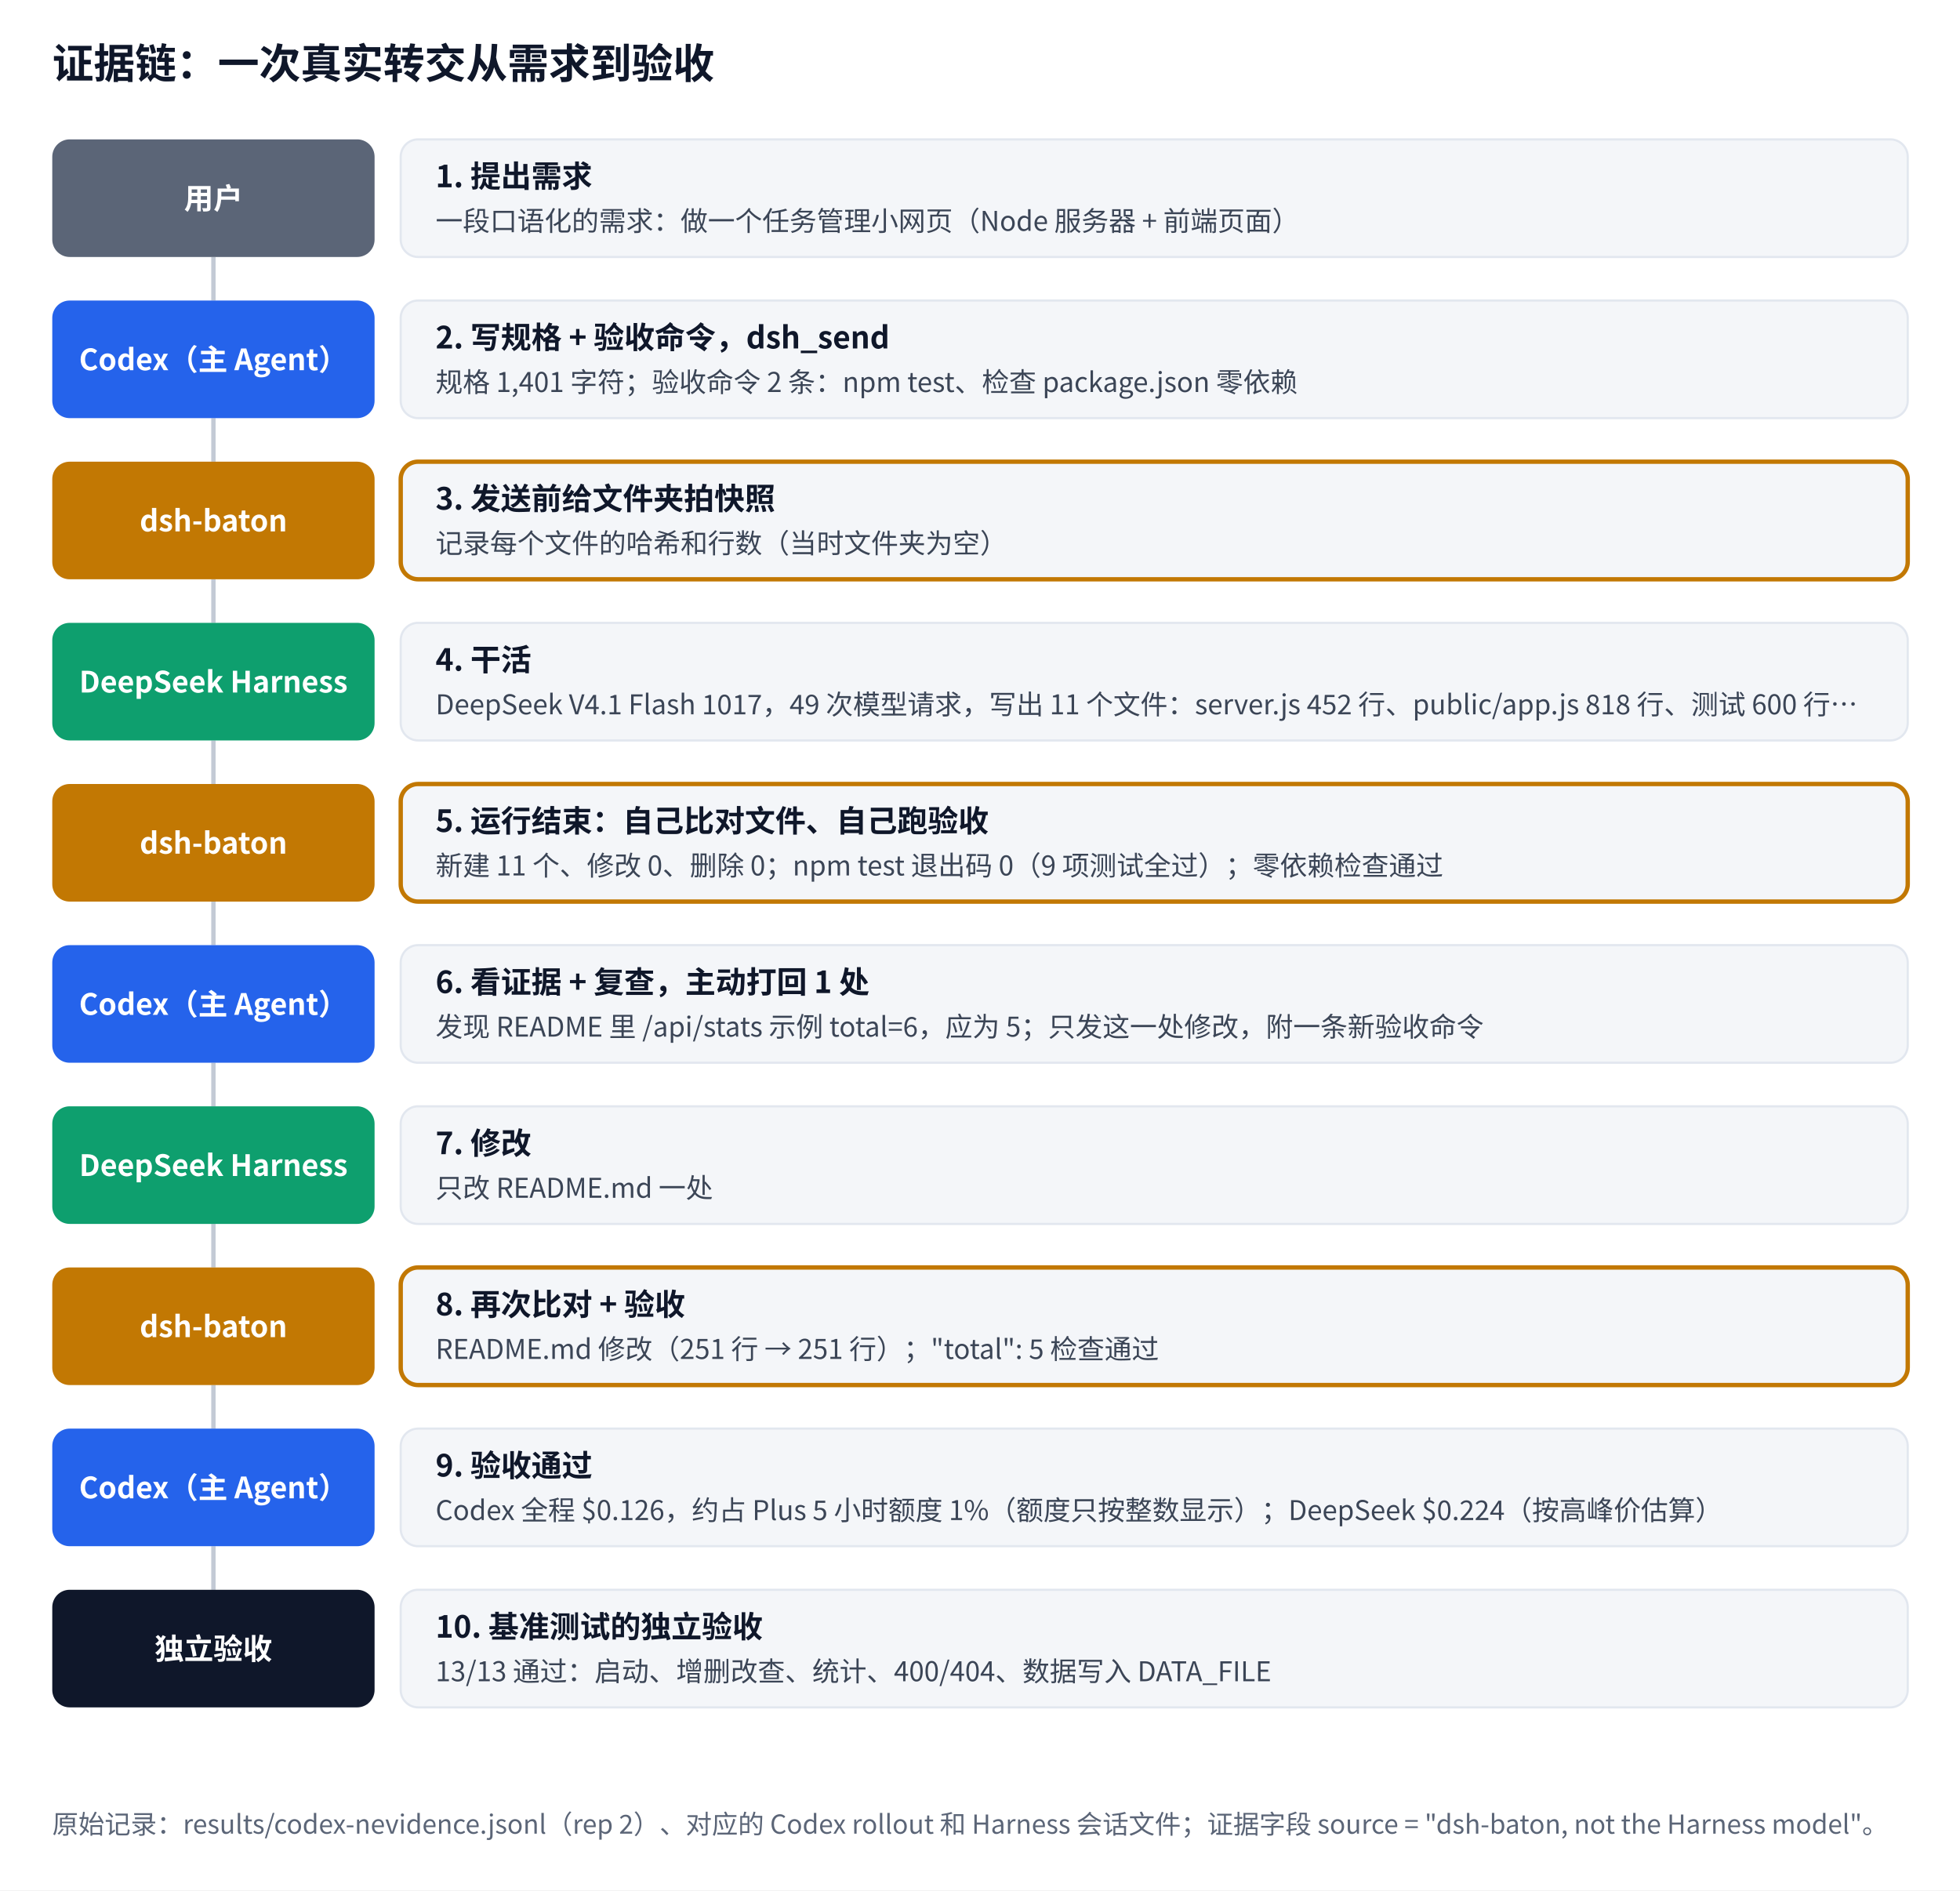
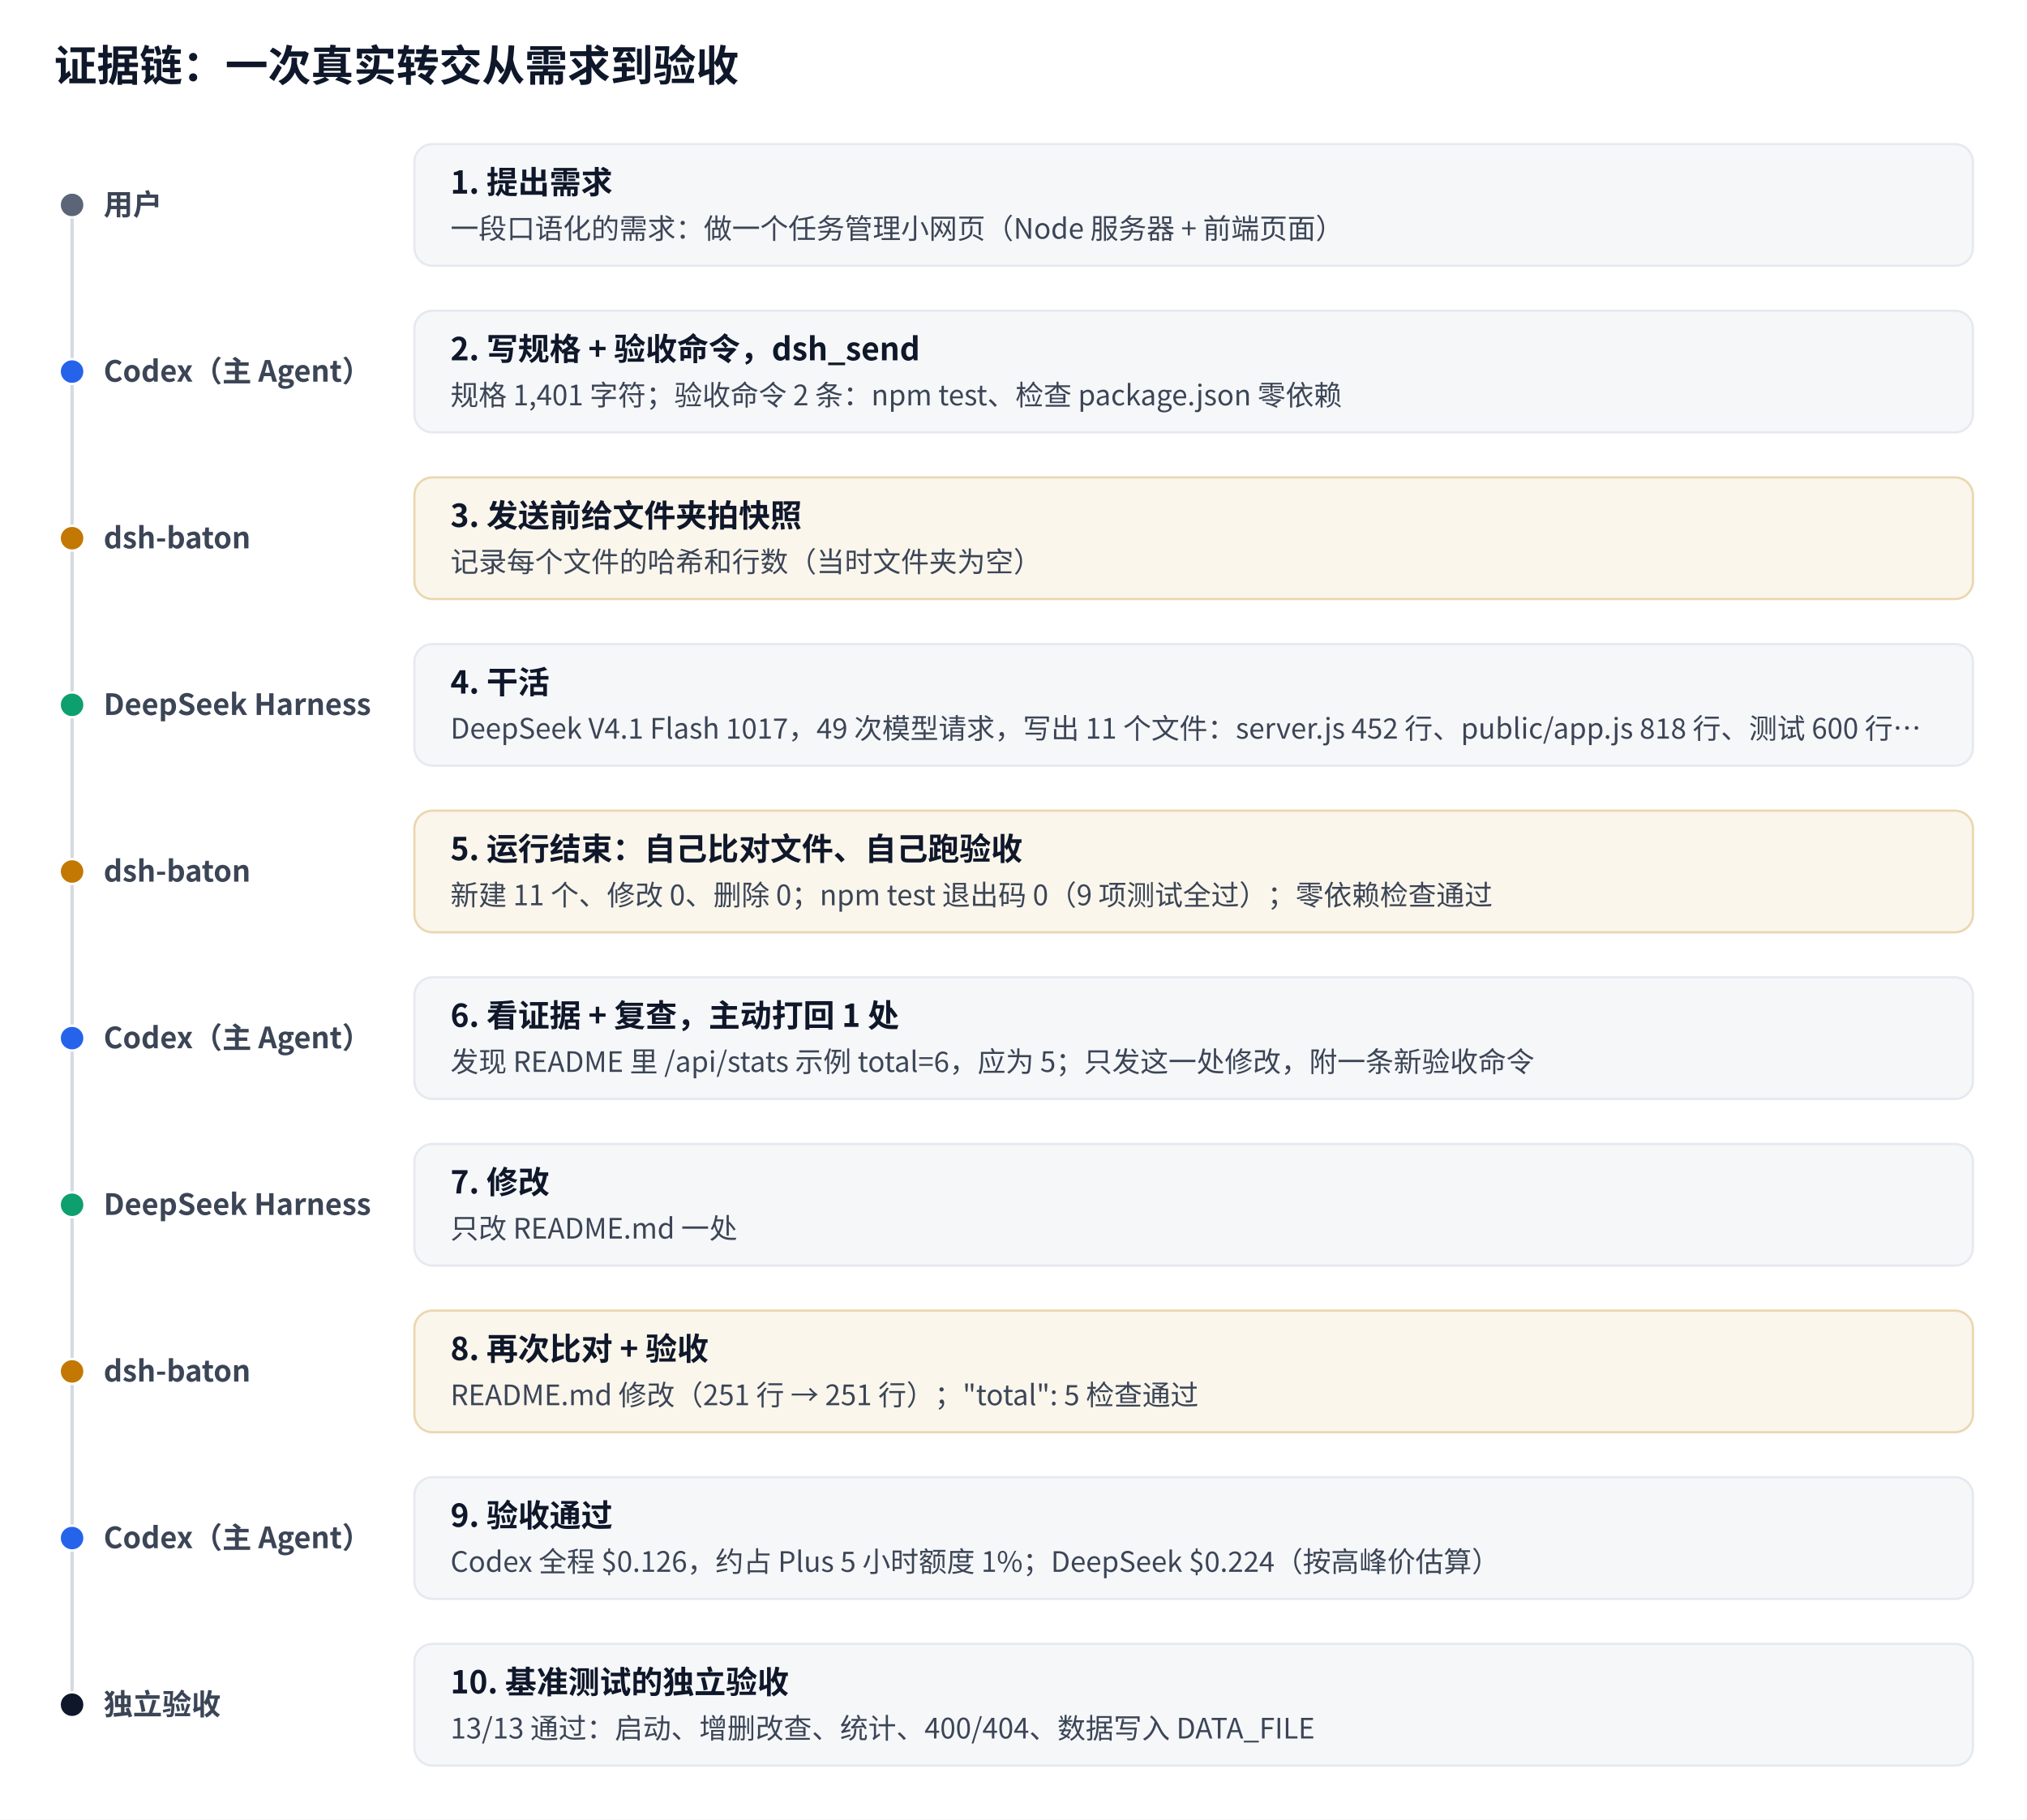
- <svg xmlns="http://www.w3.org/2000/svg" width="900" height="868" viewBox="0 0 900 868" font-family="-apple-system, 'PingFang SC', 'Noto Sans CJK SC', Helvetica, Arial, sans-serif">
-   <rect width="900" height="868" fill="#FFFFFF" />
+ <svg xmlns="http://www.w3.org/2000/svg" width="900" height="808" viewBox="0 0 900 808" font-family="-apple-system, 'PingFang SC', 'Noto Sans CJK SC', Helvetica, Arial, sans-serif">
+   <rect width="900" height="808" fill="#FFFFFF" />
  <text x="24" y="36" font-size="19" font-weight="600" fill="#0F172A">证据链：一次真实转交从需求到验收</text>
-   <line x1="98" x2="98" y1="118" y2="138" stroke="#C3CAD5" stroke-width="2" />
-   <rect x="24" y="64" width="148" height="54" rx="8" fill="#5B6577" />
-   <text x="98" y="96" font-size="13.5" font-weight="600" fill="#FFFFFF" text-anchor="middle">用户</text>
-   <rect x="184" y="64" width="692" height="54" rx="8" fill="#F4F6F9" stroke="#E2E7EF" stroke-width="1" />
+   <line x1="32" x2="32" y1="97" y2="159" stroke="#D5DAE2" stroke-width="1.5" />
+   <circle cx="32" cy="91" r="5" fill="#5B6577" />
+   <text x="46" y="95.5" font-size="13" font-weight="600" fill="#3B4556">用户</text>
+   <rect x="184" y="64" width="692" height="54" rx="8" fill="#F6F7F9" stroke="#E6E9EF" stroke-width="1" />
  <text x="200" y="86" font-size="14" font-weight="600" fill="#0F172A">1. 提出需求</text>
  <text x="200" y="106" font-size="12.5" fill="#3B4556">一段口语化的需求：做一个任务管理小网页（Node 服务器 + 前端页面）</text>
-   <line x1="98" x2="98" y1="192" y2="212" stroke="#C3CAD5" stroke-width="2" />
-   <rect x="24" y="138" width="148" height="54" rx="8" fill="#2563EB" />
-   <text x="98" y="170" font-size="13.5" font-weight="600" fill="#FFFFFF" text-anchor="middle">Codex（主 Agent）</text>
-   <rect x="184" y="138" width="692" height="54" rx="8" fill="#F4F6F9" stroke="#E2E7EF" stroke-width="1" />
+   <line x1="32" x2="32" y1="171" y2="233" stroke="#D5DAE2" stroke-width="1.5" />
+   <circle cx="32" cy="165" r="5" fill="#2563EB" />
+   <text x="46" y="169.5" font-size="13" font-weight="600" fill="#3B4556">Codex（主 Agent）</text>
+   <rect x="184" y="138" width="692" height="54" rx="8" fill="#F6F7F9" stroke="#E6E9EF" stroke-width="1" />
  <text x="200" y="160" font-size="14" font-weight="600" fill="#0F172A">2. 写规格 + 验收命令，dsh_send</text>
  <text x="200" y="180" font-size="12.5" fill="#3B4556">规格 1,401 字符；验收命令 2 条：npm test、检查 package.json 零依赖</text>
-   <line x1="98" x2="98" y1="266" y2="286" stroke="#C3CAD5" stroke-width="2" />
-   <rect x="24" y="212" width="148" height="54" rx="8" fill="#C27803" />
-   <text x="98" y="244" font-size="13.5" font-weight="600" fill="#FFFFFF" text-anchor="middle">dsh-baton</text>
-   <rect x="184" y="212" width="692" height="54" rx="8" fill="#F4F6F9" stroke="#C27803" stroke-width="2" />
+   <line x1="32" x2="32" y1="245" y2="307" stroke="#D5DAE2" stroke-width="1.5" />
+   <circle cx="32" cy="239" r="5" fill="#C27803" />
+   <text x="46" y="243.5" font-size="13" font-weight="600" fill="#3B4556">dsh-baton</text>
+   <rect x="184" y="212" width="692" height="54" rx="8" fill="#FBF6EC" stroke="#EAD7B0" stroke-width="1" />
  <text x="200" y="234" font-size="14" font-weight="600" fill="#0F172A">3. 发送前给文件夹拍快照</text>
  <text x="200" y="254" font-size="12.5" fill="#3B4556">记录每个文件的哈希和行数（当时文件夹为空）</text>
-   <line x1="98" x2="98" y1="340" y2="360" stroke="#C3CAD5" stroke-width="2" />
-   <rect x="24" y="286" width="148" height="54" rx="8" fill="#0E9F6E" />
-   <text x="98" y="318" font-size="13.5" font-weight="600" fill="#FFFFFF" text-anchor="middle">DeepSeek Harness</text>
-   <rect x="184" y="286" width="692" height="54" rx="8" fill="#F4F6F9" stroke="#E2E7EF" stroke-width="1" />
+   <line x1="32" x2="32" y1="319" y2="381" stroke="#D5DAE2" stroke-width="1.5" />
+   <circle cx="32" cy="313" r="5" fill="#0E9F6E" />
+   <text x="46" y="317.5" font-size="13" font-weight="600" fill="#3B4556">DeepSeek Harness</text>
+   <rect x="184" y="286" width="692" height="54" rx="8" fill="#F6F7F9" stroke="#E6E9EF" stroke-width="1" />
  <text x="200" y="308" font-size="14" font-weight="600" fill="#0F172A">4. 干活</text>
  <text x="200" y="328" font-size="12.5" fill="#3B4556">DeepSeek V4.1 Flash 1017，49 次模型请求，写出 11 个文件：server.js 452 行、public/app.js 818 行、测试 600 行…</text>
-   <line x1="98" x2="98" y1="414" y2="434" stroke="#C3CAD5" stroke-width="2" />
-   <rect x="24" y="360" width="148" height="54" rx="8" fill="#C27803" />
-   <text x="98" y="392" font-size="13.5" font-weight="600" fill="#FFFFFF" text-anchor="middle">dsh-baton</text>
-   <rect x="184" y="360" width="692" height="54" rx="8" fill="#F4F6F9" stroke="#C27803" stroke-width="2" />
+   <line x1="32" x2="32" y1="393" y2="455" stroke="#D5DAE2" stroke-width="1.5" />
+   <circle cx="32" cy="387" r="5" fill="#C27803" />
+   <text x="46" y="391.5" font-size="13" font-weight="600" fill="#3B4556">dsh-baton</text>
+   <rect x="184" y="360" width="692" height="54" rx="8" fill="#FBF6EC" stroke="#EAD7B0" stroke-width="1" />
  <text x="200" y="382" font-size="14" font-weight="600" fill="#0F172A">5. 运行结束：自己比对文件、自己跑验收</text>
  <text x="200" y="402" font-size="12.5" fill="#3B4556">新建 11 个、修改 0、删除 0；npm test 退出码 0（9 项测试全过）；零依赖检查通过</text>
-   <line x1="98" x2="98" y1="488" y2="508" stroke="#C3CAD5" stroke-width="2" />
-   <rect x="24" y="434" width="148" height="54" rx="8" fill="#2563EB" />
-   <text x="98" y="466" font-size="13.5" font-weight="600" fill="#FFFFFF" text-anchor="middle">Codex（主 Agent）</text>
-   <rect x="184" y="434" width="692" height="54" rx="8" fill="#F4F6F9" stroke="#E2E7EF" stroke-width="1" />
+   <line x1="32" x2="32" y1="467" y2="529" stroke="#D5DAE2" stroke-width="1.5" />
+   <circle cx="32" cy="461" r="5" fill="#2563EB" />
+   <text x="46" y="465.5" font-size="13" font-weight="600" fill="#3B4556">Codex（主 Agent）</text>
+   <rect x="184" y="434" width="692" height="54" rx="8" fill="#F6F7F9" stroke="#E6E9EF" stroke-width="1" />
  <text x="200" y="456" font-size="14" font-weight="600" fill="#0F172A">6. 看证据 + 复查，主动打回 1 处</text>
  <text x="200" y="476" font-size="12.5" fill="#3B4556">发现 README 里 /api/stats 示例 total=6，应为 5；只发这一处修改，附一条新验收命令</text>
-   <line x1="98" x2="98" y1="562" y2="582" stroke="#C3CAD5" stroke-width="2" />
-   <rect x="24" y="508" width="148" height="54" rx="8" fill="#0E9F6E" />
-   <text x="98" y="540" font-size="13.5" font-weight="600" fill="#FFFFFF" text-anchor="middle">DeepSeek Harness</text>
-   <rect x="184" y="508" width="692" height="54" rx="8" fill="#F4F6F9" stroke="#E2E7EF" stroke-width="1" />
+   <line x1="32" x2="32" y1="541" y2="603" stroke="#D5DAE2" stroke-width="1.5" />
+   <circle cx="32" cy="535" r="5" fill="#0E9F6E" />
+   <text x="46" y="539.5" font-size="13" font-weight="600" fill="#3B4556">DeepSeek Harness</text>
+   <rect x="184" y="508" width="692" height="54" rx="8" fill="#F6F7F9" stroke="#E6E9EF" stroke-width="1" />
  <text x="200" y="530" font-size="14" font-weight="600" fill="#0F172A">7. 修改</text>
  <text x="200" y="550" font-size="12.5" fill="#3B4556">只改 README.md 一处</text>
-   <line x1="98" x2="98" y1="636" y2="656" stroke="#C3CAD5" stroke-width="2" />
-   <rect x="24" y="582" width="148" height="54" rx="8" fill="#C27803" />
-   <text x="98" y="614" font-size="13.5" font-weight="600" fill="#FFFFFF" text-anchor="middle">dsh-baton</text>
-   <rect x="184" y="582" width="692" height="54" rx="8" fill="#F4F6F9" stroke="#C27803" stroke-width="2" />
+   <line x1="32" x2="32" y1="615" y2="677" stroke="#D5DAE2" stroke-width="1.5" />
+   <circle cx="32" cy="609" r="5" fill="#C27803" />
+   <text x="46" y="613.5" font-size="13" font-weight="600" fill="#3B4556">dsh-baton</text>
+   <rect x="184" y="582" width="692" height="54" rx="8" fill="#FBF6EC" stroke="#EAD7B0" stroke-width="1" />
  <text x="200" y="604" font-size="14" font-weight="600" fill="#0F172A">8. 再次比对 + 验收</text>
  <text x="200" y="624" font-size="12.5" fill="#3B4556">README.md 修改（251 行 → 251 行）；"total": 5 检查通过</text>
-   <line x1="98" x2="98" y1="710" y2="730" stroke="#C3CAD5" stroke-width="2" />
-   <rect x="24" y="656" width="148" height="54" rx="8" fill="#2563EB" />
-   <text x="98" y="688" font-size="13.5" font-weight="600" fill="#FFFFFF" text-anchor="middle">Codex（主 Agent）</text>
-   <rect x="184" y="656" width="692" height="54" rx="8" fill="#F4F6F9" stroke="#E2E7EF" stroke-width="1" />
+   <line x1="32" x2="32" y1="689" y2="751" stroke="#D5DAE2" stroke-width="1.5" />
+   <circle cx="32" cy="683" r="5" fill="#2563EB" />
+   <text x="46" y="687.5" font-size="13" font-weight="600" fill="#3B4556">Codex（主 Agent）</text>
+   <rect x="184" y="656" width="692" height="54" rx="8" fill="#F6F7F9" stroke="#E6E9EF" stroke-width="1" />
  <text x="200" y="678" font-size="14" font-weight="600" fill="#0F172A">9. 验收通过</text>
-   <text x="200" y="698" font-size="12.5" fill="#3B4556">Codex 全程 $0.126，约占 Plus 5 小时额度 1%（额度只按整数显示）；DeepSeek $0.224（按高峰价估算）</text>
-   <rect x="24" y="730" width="148" height="54" rx="8" fill="#0F172A" />
-   <text x="98" y="762" font-size="13.5" font-weight="600" fill="#FFFFFF" text-anchor="middle">独立验收</text>
-   <rect x="184" y="730" width="692" height="54" rx="8" fill="#F4F6F9" stroke="#E2E7EF" stroke-width="1" />
+   <text x="200" y="698" font-size="12.5" fill="#3B4556">Codex 全程 $0.126，约占 Plus 5 小时额度 1%；DeepSeek $0.224（按高峰价估算）</text>
+   <circle cx="32" cy="757" r="5" fill="#0F172A" />
+   <text x="46" y="761.5" font-size="13" font-weight="600" fill="#3B4556">独立验收</text>
+   <rect x="184" y="730" width="692" height="54" rx="8" fill="#F6F7F9" stroke="#E6E9EF" stroke-width="1" />
  <text x="200" y="752" font-size="14" font-weight="600" fill="#0F172A">10. 基准测试的独立验收</text>
  <text x="200" y="772" font-size="12.5" fill="#3B4556">13/13 通过：启动、增删改查、统计、400/404、数据写入 DATA_FILE</text>
-   <text x="24" y="842" font-size="12" fill="#5B6577">原始记录：results/codex-nevidence.jsonl（rep 2）、对应的 Codex rollout 和 Harness 会话文件；证据字段 source = "dsh-baton, not the Harness model"。</text>
</svg>
